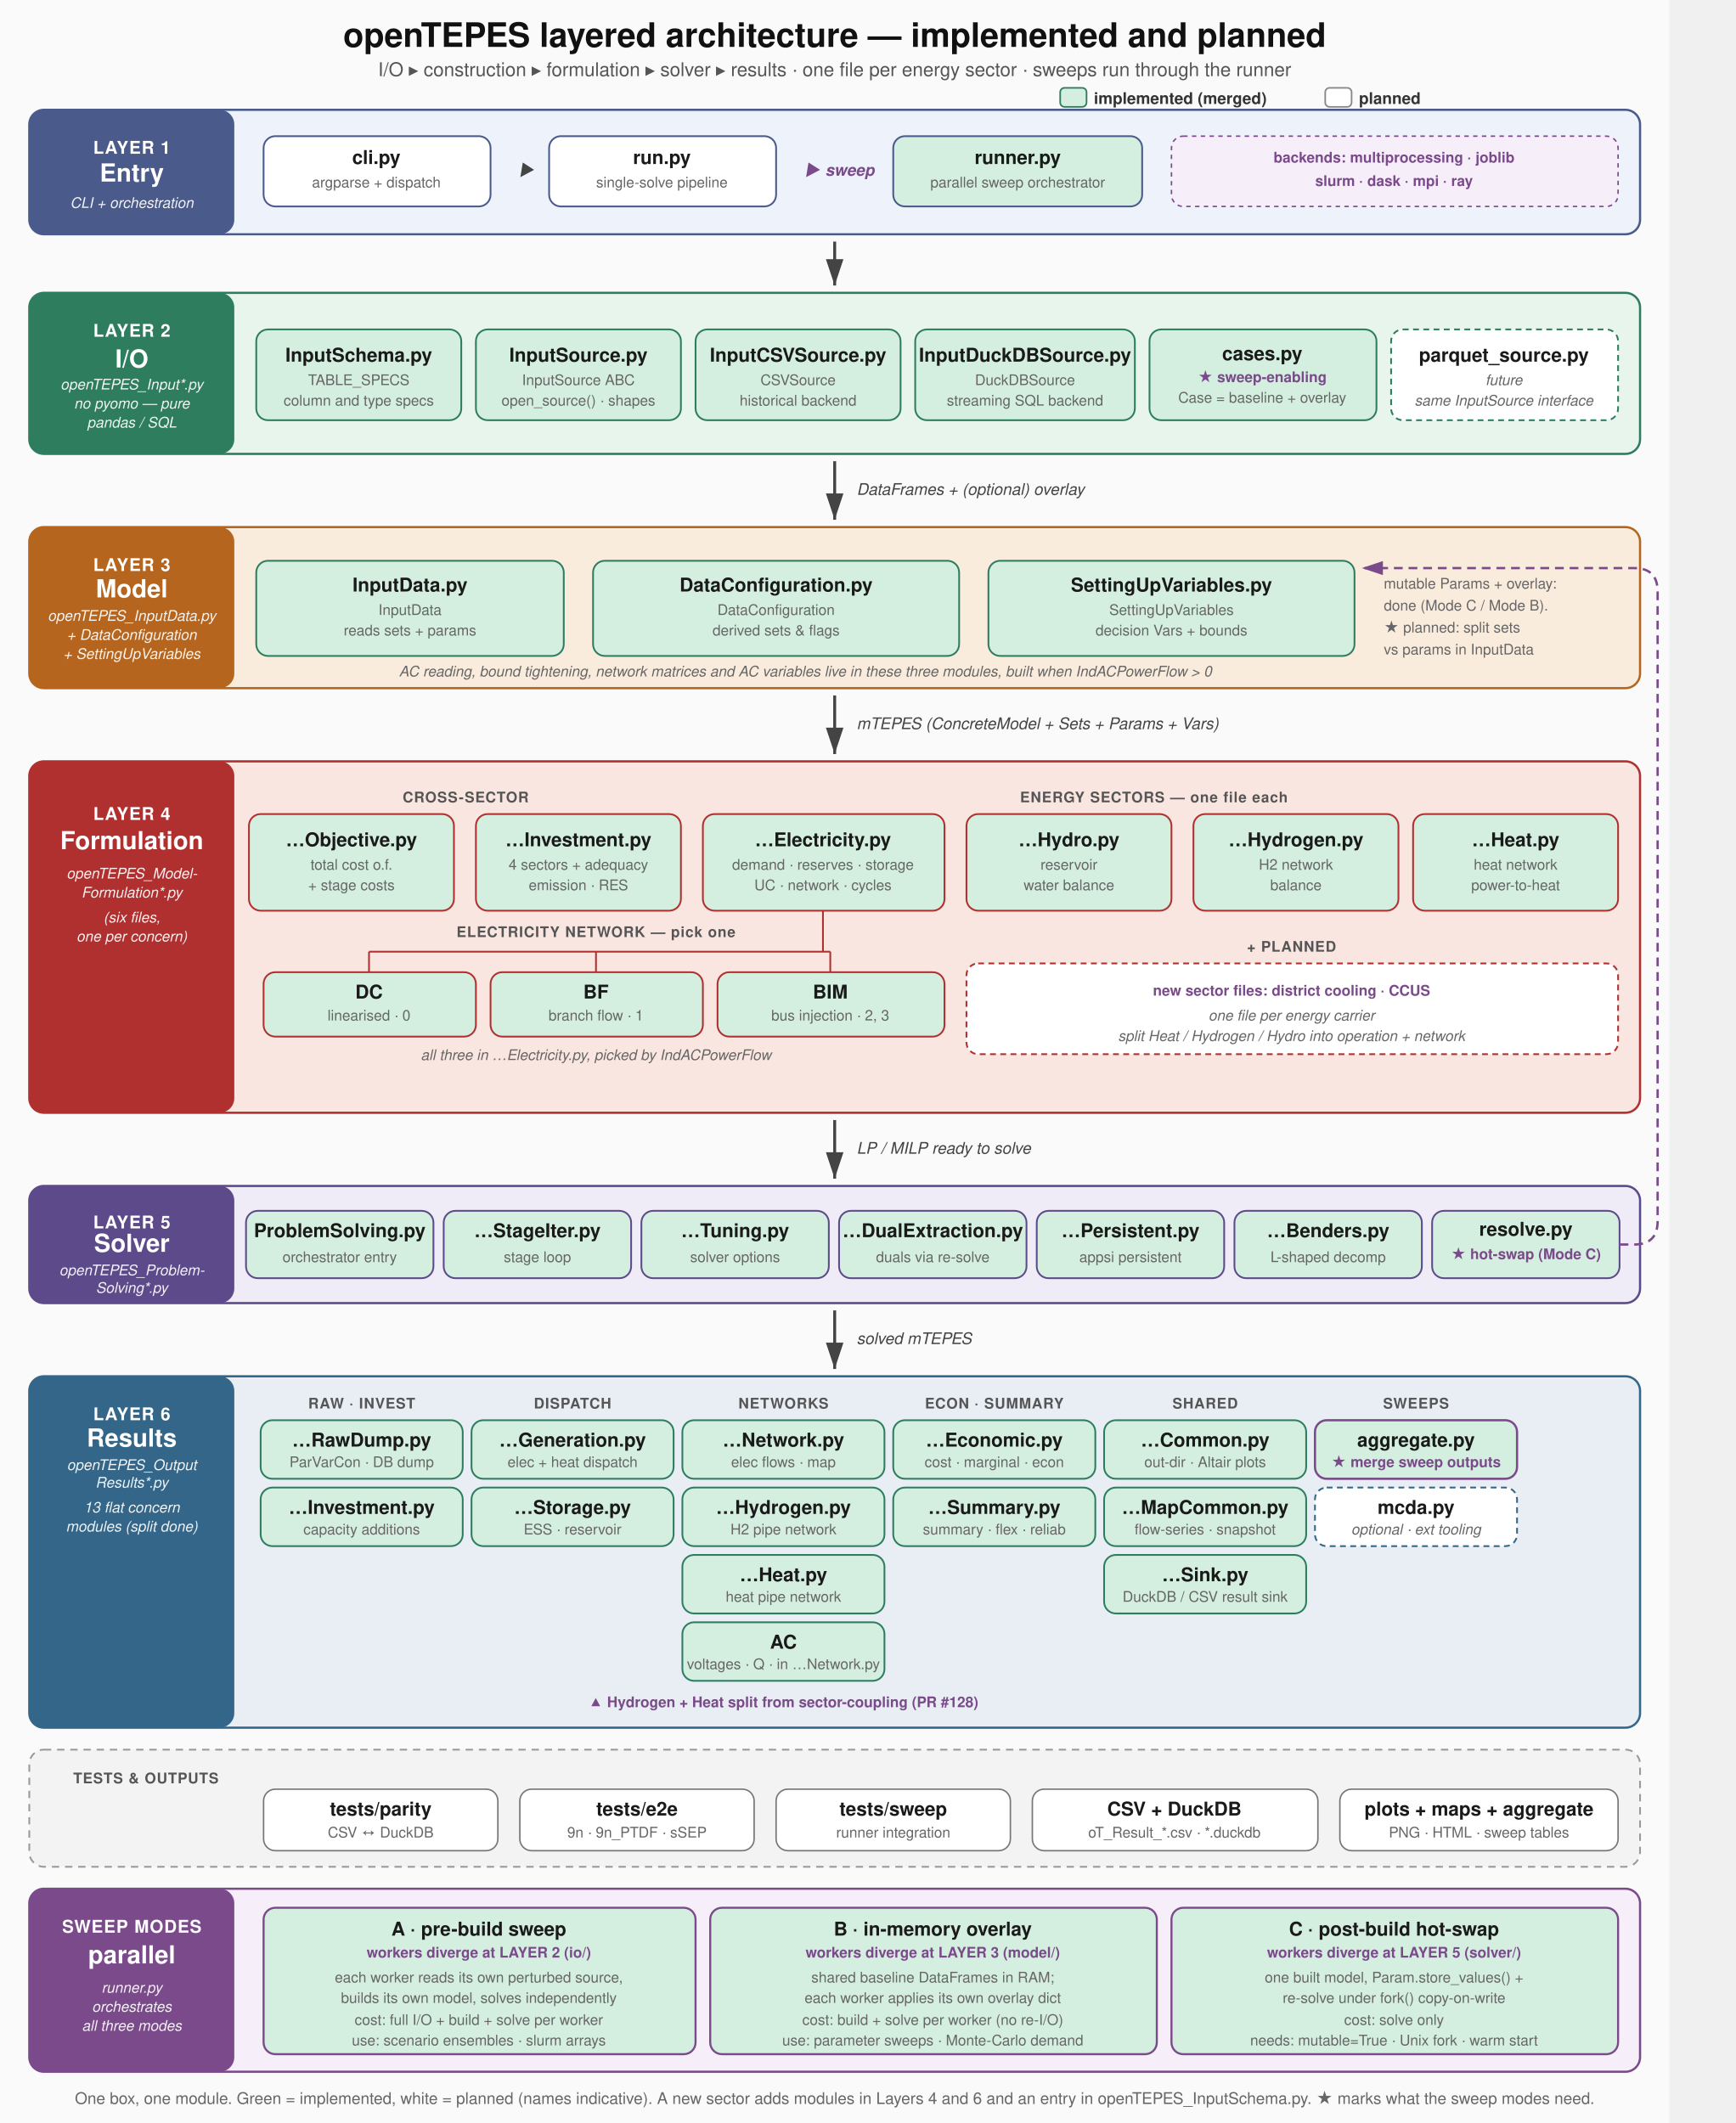
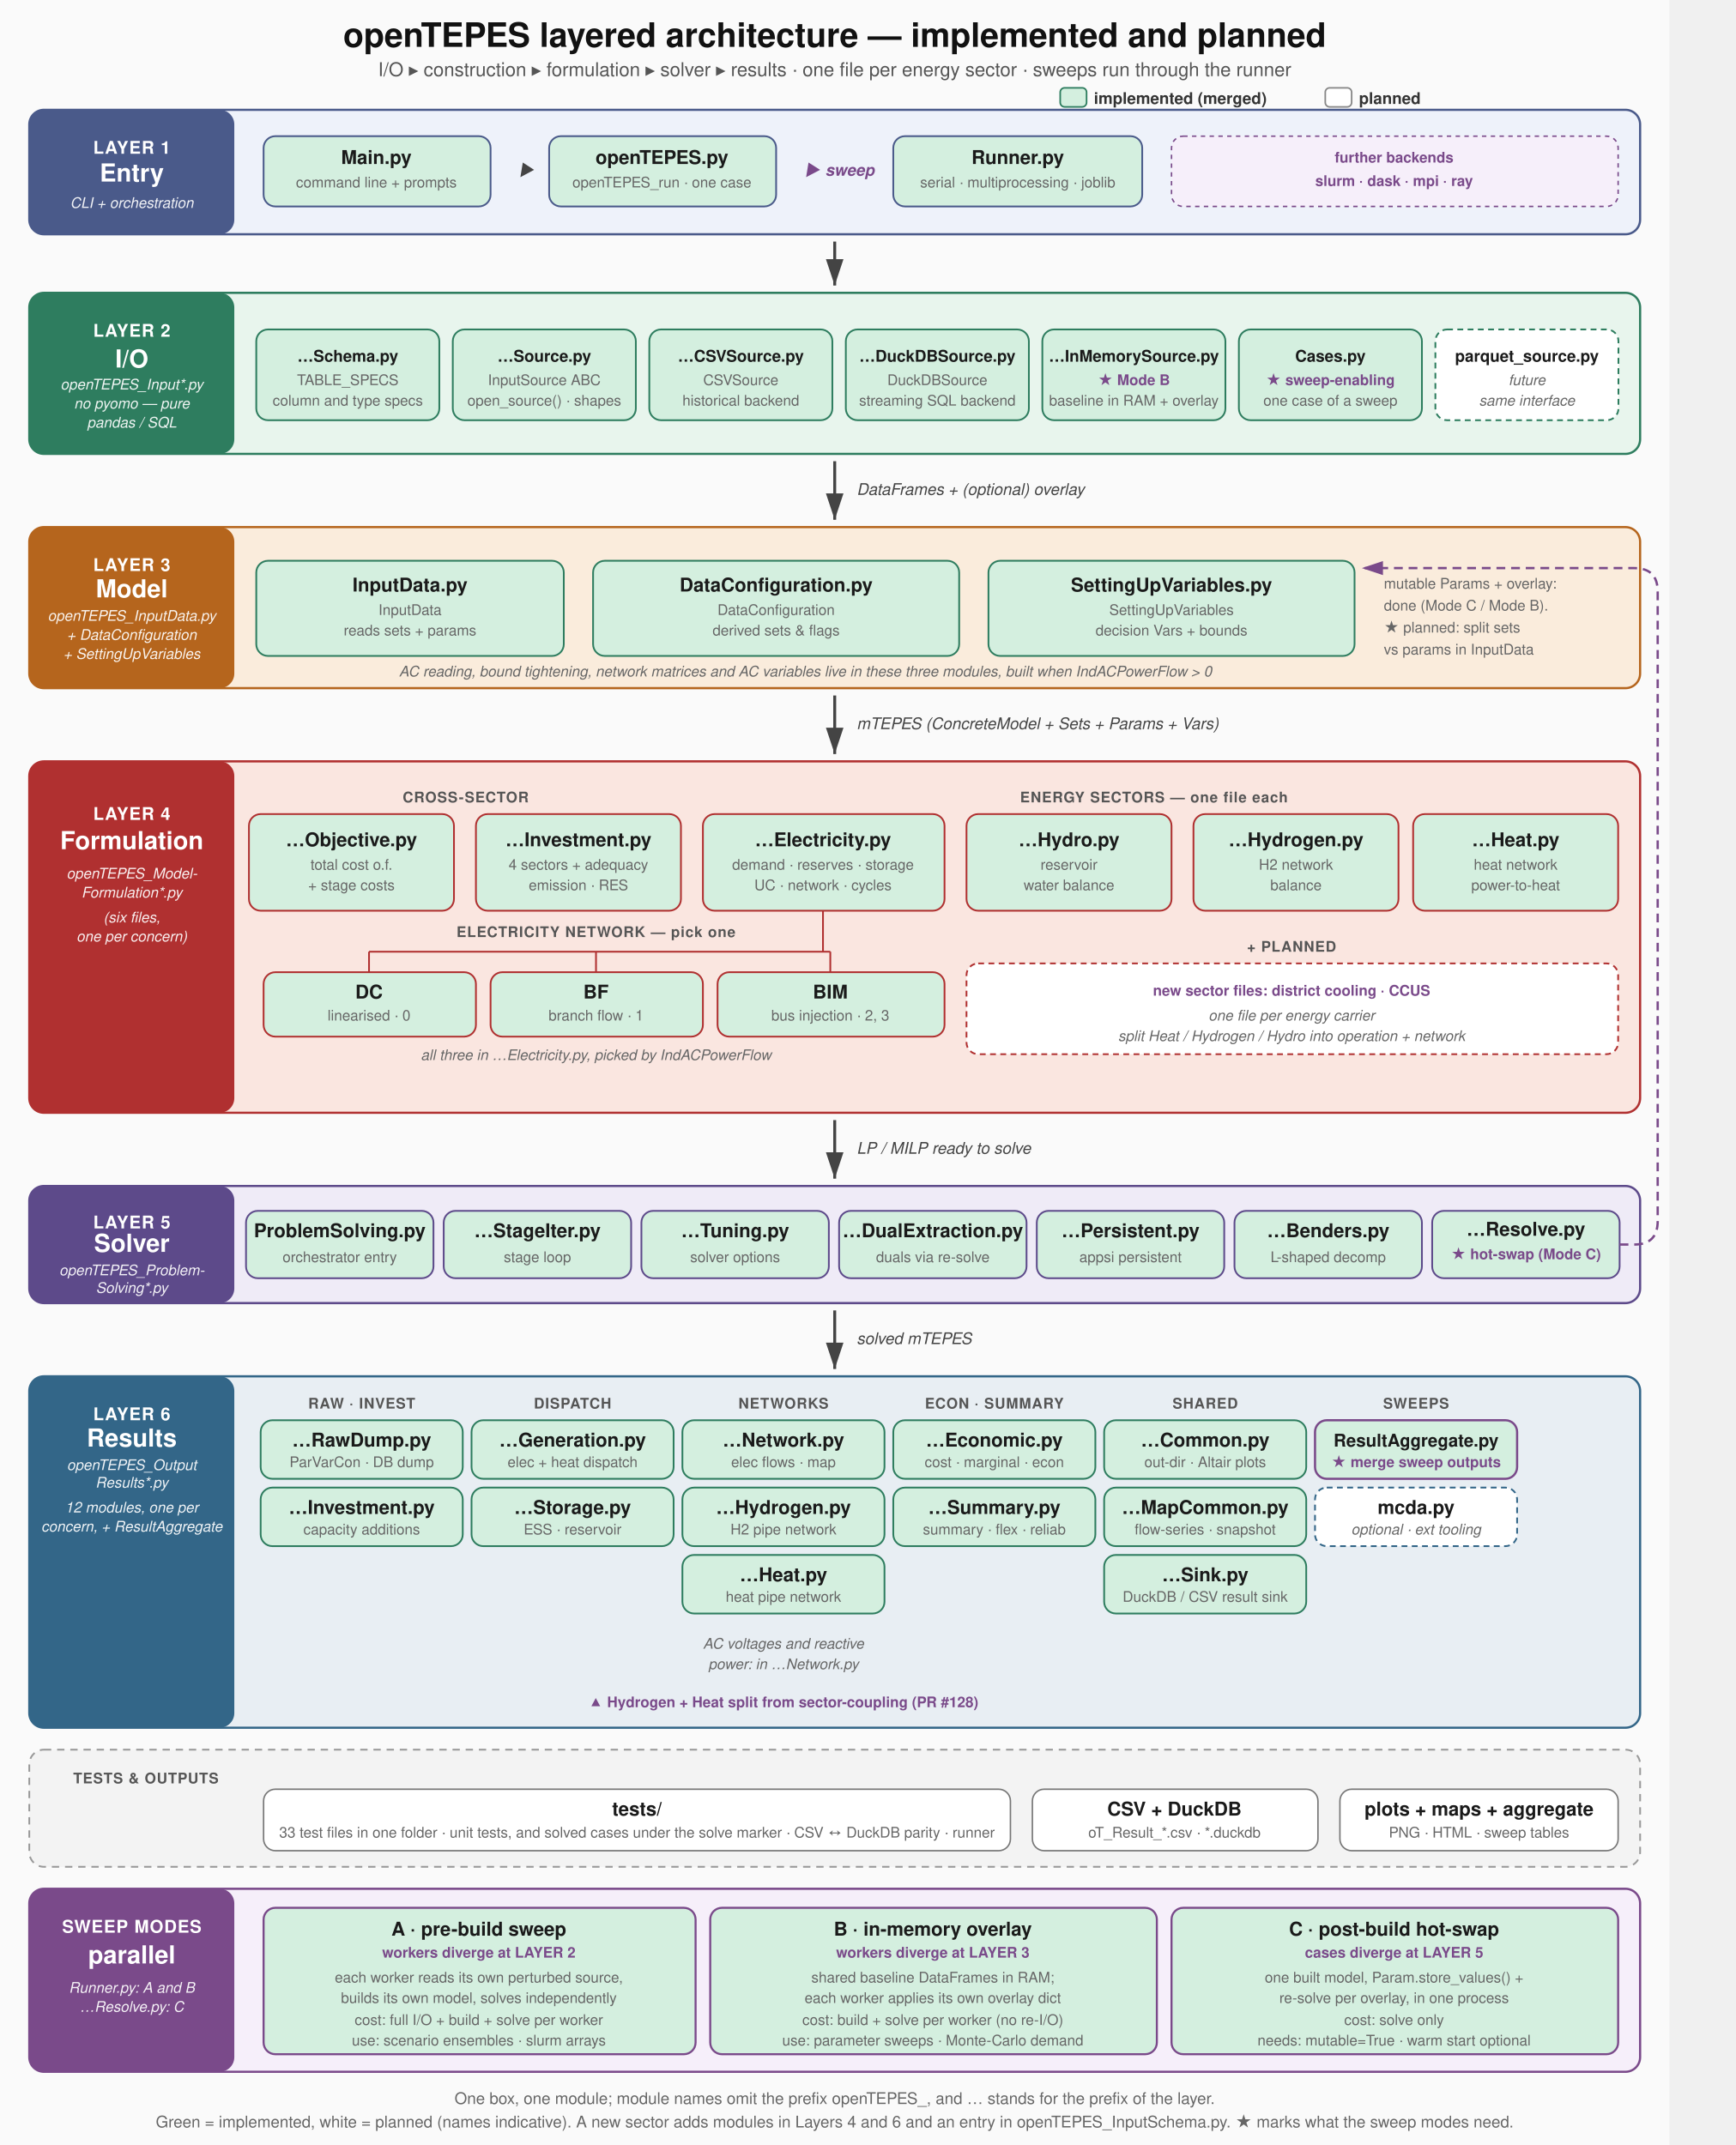
- <svg xmlns="http://www.w3.org/2000/svg" viewBox="0 0 1185 1450" font-family="-apple-system,BlinkMacSystemFont,'Segoe UI',Helvetica,Arial,sans-serif">
+ <svg xmlns="http://www.w3.org/2000/svg" viewBox="0 0 1185 1465" font-family="-apple-system,BlinkMacSystemFont,'Segoe UI',Helvetica,Arial,sans-serif">
  <defs>
    <marker id="arrow" markerWidth="10" markerHeight="10" refX="9" refY="3" orient="auto" markerUnits="strokeWidth">
      <path d="M0,0 L0,6 L9,3 z" fill="#444" />
    </marker>
    <marker id="arrowP" markerWidth="10" markerHeight="10" refX="9" refY="3" orient="auto" markerUnits="strokeWidth">
      <path d="M0,0 L0,6 L9,3 z" fill="#7a4a8a" />
    </marker>
    <style>
      .title       { font-size: 23px; font-weight: 800; fill: #111; }
      .subtitle    { font-size: 13px; fill: #555; }
      .layer-tag   { font-size: 12px; font-weight: 700; fill: #fff; letter-spacing: 0.5px; }
      .layer-name  { font-size: 17px; font-weight: 800; fill: #fff; }
      .layer-note  { font-size: 10px; fill: #fff; opacity: 0.92; font-style: italic; }
      .mod         { font-size: 13px; font-weight: 700; fill: #1a1a1a; }
      .mod-sub     { font-size: 10px; fill: #666; }
      .mod-flag    { font-size: 10px; font-weight: 700; fill: #7a4a8a; }
      .sector-tag  { font-size: 10px; font-weight: 700; fill: #555; letter-spacing: 0.5px; }
      .arrow-lbl   { font-size: 11px; fill: #444; font-style: italic; }
      .arrow-lblP  { font-size: 11px; fill: #7a4a8a; font-style: italic; font-weight: 700; }
      .footer      { font-size: 11px; fill: #666; }
      .legend      { font-size: 11px; font-weight: 700; fill: #333; }
    </style>
  </defs>
-   <rect width="1140" height="1450" fill="#fafafa" />
+   <rect width="1140" height="1465" fill="#fafafa" />
  <text x="570" y="32" text-anchor="middle" class="title">openTEPES layered architecture — implemented and planned</text>
  <text x="570" y="52" text-anchor="middle" class="subtitle">I/O  ▸  construction  ▸  formulation  ▸  solver  ▸  results · one file per energy sector · sweeps run through the runner</text>
  <rect x="724" y="60" width="18" height="13" rx="3" fill="#d4efdf" stroke="#2e7d5f" stroke-width="1.1" />
  <text x="747" y="71" class="legend">implemented (merged)</text>
  <rect x="905" y="60" width="18" height="13" rx="3" fill="#fff" stroke="#888" stroke-width="1.1" />
  <text x="928" y="71" class="legend">planned</text>
  <g>
    <rect x="20" y="75" width="1100" height="85" rx="10" fill="#eef2fa" stroke="#4a5a8a" stroke-width="1.5" />
    <rect x="20" y="75" width="140" height="85" rx="10" fill="#4a5a8a" />
    <text x="90" y="105" text-anchor="middle" class="layer-tag">LAYER 1</text>
    <text x="90" y="124" text-anchor="middle" class="layer-name">Entry</text>
    <text x="90" y="142" text-anchor="middle" class="layer-note">CLI + orchestration</text>
-     <rect x="180" y="93" width="155" height="48" rx="8" fill="#fff" stroke="#4a5a8a" stroke-width="1.2" />
-     <text x="257" y="112" text-anchor="middle" class="mod">cli.py</text>
-     <text x="257" y="128" text-anchor="middle" class="mod-sub">argparse + dispatch</text>
+     <rect x="180" y="93" width="155" height="48" rx="8" fill="#d4efdf" stroke="#4a5a8a" stroke-width="1.2" />
+     <text x="257" y="112" text-anchor="middle" class="mod">Main.py</text>
+     <text x="257" y="128" text-anchor="middle" class="mod-sub">command line + prompts</text>
    <text x="355" y="120" class="arrow-lbl">▶</text>
-     <rect x="375" y="93" width="155" height="48" rx="8" fill="#fff" stroke="#4a5a8a" stroke-width="1.2" />
-     <text x="452" y="112" text-anchor="middle" class="mod">run.py</text>
-     <text x="452" y="128" text-anchor="middle" class="mod-sub">single-solve pipeline</text>
+     <rect x="375" y="93" width="155" height="48" rx="8" fill="#d4efdf" stroke="#4a5a8a" stroke-width="1.2" />
+     <text x="452" y="112" text-anchor="middle" class="mod">openTEPES.py</text>
+     <text x="452" y="128" text-anchor="middle" class="mod-sub">openTEPES_run · one case</text>
    <text x="550" y="120" class="arrow-lblP">▶ sweep</text>
    <rect x="610" y="93" width="170" height="48" rx="8" fill="#d4efdf" stroke="#4a5a8a" stroke-width="1.2" />
-     <text x="695" y="112" text-anchor="middle" class="mod">runner.py</text>
-     <text x="695" y="128" text-anchor="middle" class="mod-sub">parallel sweep orchestrator</text>
+     <text x="695" y="112" text-anchor="middle" class="mod">Runner.py</text>
+     <text x="695" y="128" text-anchor="middle" class="mod-sub">serial · multiprocessing · joblib</text>
    <rect x="800" y="93" width="305" height="48" rx="8" fill="#f6effa" stroke="#7a4a8a" stroke-width="1.0" stroke-dasharray="3 3" />
-     <text x="952" y="111" text-anchor="middle" class="mod-flag">backends: multiprocessing · joblib</text>
+     <text x="952" y="111" text-anchor="middle" class="mod-flag">further backends</text>
    <text x="952" y="127" text-anchor="middle" class="mod-flag">slurm · dask · mpi · ray</text>
  </g>
  <line x1="570" y1="165" x2="570" y2="195" stroke="#444" stroke-width="2" marker-end="url(#arrow)" />
  <g>
    <rect x="20" y="200" width="1100" height="110" rx="10" fill="#e8f5ed" stroke="#2e7d5f" stroke-width="1.5" />
    <rect x="20" y="200" width="140" height="110" rx="10" fill="#2e7d5f" />
    <text x="90" y="230" text-anchor="middle" class="layer-tag">LAYER 2</text>
    <text x="90" y="251" text-anchor="middle" class="layer-name">I/O</text>
    <text x="90" y="266" text-anchor="middle" class="layer-note">openTEPES_Input*.py</text>
    <text x="90" y="279" text-anchor="middle" class="layer-note">no pyomo — pure</text>
    <text x="90" y="292" text-anchor="middle" class="layer-note">pandas / SQL</text>
-     <rect x="175" y="225" width="140" height="62" rx="8" fill="#d4efdf" stroke="#2e7d5f" stroke-width="1.2" />
-     <text x="245" y="247" text-anchor="middle" class="mod">InputSchema.py</text>
-     <text x="245" y="263" text-anchor="middle" class="mod-sub">TABLE_SPECS</text>
-     <text x="245" y="277" text-anchor="middle" class="mod-sub">column and type specs</text>
-     <rect x="325" y="225" width="140" height="62" rx="8" fill="#d4efdf" stroke="#2e7d5f" stroke-width="1.2" />
-     <text x="395" y="247" text-anchor="middle" class="mod">InputSource.py</text>
-     <text x="395" y="263" text-anchor="middle" class="mod-sub">InputSource ABC</text>
-     <text x="395" y="277" text-anchor="middle" class="mod-sub">open_source() · shapes</text>
-     <rect x="475" y="225" width="140" height="62" rx="8" fill="#d4efdf" stroke="#2e7d5f" stroke-width="1.2" />
-     <text x="545" y="247" text-anchor="middle" class="mod">InputCSVSource.py</text>
-     <text x="545" y="263" text-anchor="middle" class="mod-sub">CSVSource</text>
-     <text x="545" y="277" text-anchor="middle" class="mod-sub">historical backend</text>
-     <rect x="625" y="225" width="150" height="62" rx="8" fill="#d4efdf" stroke="#2e7d5f" stroke-width="1.2" />
-     <text x="700" y="247" text-anchor="middle" class="mod">InputDuckDBSource.py</text>
-     <text x="700" y="263" text-anchor="middle" class="mod-sub">DuckDBSource</text>
-     <text x="700" y="277" text-anchor="middle" class="mod-sub">streaming SQL backend</text>
-     <rect x="785" y="225" width="155" height="62" rx="8" fill="#d4efdf" stroke="#2e7d5f" stroke-width="1.2" />
-     <text x="862" y="246" text-anchor="middle" class="mod">cases.py</text>
-     <text x="862" y="261" text-anchor="middle" class="mod-flag">★ sweep-enabling</text>
-     <text x="862" y="275" text-anchor="middle" class="mod-sub">Case = baseline + overlay</text>
-     <rect x="950" y="225" width="155" height="62" rx="8" fill="#fff" stroke="#2e7d5f" stroke-width="1.2" stroke-dasharray="4 3" />
-     <text x="1027" y="247" text-anchor="middle" class="mod">parquet_source.py</text>
-     <text x="1027" y="263" text-anchor="middle" class="mod-sub" font-style="italic">future</text>
-     <text x="1027" y="277" text-anchor="middle" class="mod-sub" font-style="italic">same InputSource interface</text>
+     <rect x="175.0" y="225" width="125" height="62" rx="8" fill="#d4efdf" stroke="#2e7d5f" stroke-width="1.2" />
+     <text x="237.5" y="247" text-anchor="middle" class="mod" style="font-size:11px">…Schema.py</text>
+     <text x="237.5" y="263" text-anchor="middle" class="mod-sub">TABLE_SPECS</text>
+     <text x="237.5" y="277" text-anchor="middle" class="mod-sub">column and type specs</text>
+     <rect x="309.2" y="225" width="125" height="62" rx="8" fill="#d4efdf" stroke="#2e7d5f" stroke-width="1.2" />
+     <text x="371.7" y="247" text-anchor="middle" class="mod" style="font-size:11px">…Source.py</text>
+     <text x="371.7" y="263" text-anchor="middle" class="mod-sub">InputSource ABC</text>
+     <text x="371.7" y="277" text-anchor="middle" class="mod-sub">open_source() · shapes</text>
+     <rect x="443.4" y="225" width="125" height="62" rx="8" fill="#d4efdf" stroke="#2e7d5f" stroke-width="1.2" />
+     <text x="505.9" y="247" text-anchor="middle" class="mod" style="font-size:11px">…CSVSource.py</text>
+     <text x="505.9" y="263" text-anchor="middle" class="mod-sub">CSVSource</text>
+     <text x="505.9" y="277" text-anchor="middle" class="mod-sub">historical backend</text>
+     <rect x="577.6" y="225" width="125" height="62" rx="8" fill="#d4efdf" stroke="#2e7d5f" stroke-width="1.2" />
+     <text x="640.1" y="247" text-anchor="middle" class="mod" style="font-size:11px">…DuckDBSource.py</text>
+     <text x="640.1" y="263" text-anchor="middle" class="mod-sub">DuckDBSource</text>
+     <text x="640.1" y="277" text-anchor="middle" class="mod-sub">streaming SQL backend</text>
+     <rect x="711.8" y="225" width="125" height="62" rx="8" fill="#d4efdf" stroke="#2e7d5f" stroke-width="1.2" />
+     <text x="774.3" y="247" text-anchor="middle" class="mod" style="font-size:11px">…InMemorySource.py</text>
+     <text x="774.3" y="263" text-anchor="middle" class="mod-flag">★ Mode B</text>
+     <text x="774.3" y="277" text-anchor="middle" class="mod-sub">baseline in RAM + overlay</text>
+     <rect x="846.0" y="225" width="125" height="62" rx="8" fill="#d4efdf" stroke="#2e7d5f" stroke-width="1.2" />
+     <text x="908.5" y="247" text-anchor="middle" class="mod" style="font-size:11px">Cases.py</text>
+     <text x="908.5" y="263" text-anchor="middle" class="mod-flag">★ sweep-enabling</text>
+     <text x="908.5" y="277" text-anchor="middle" class="mod-sub">one case of a sweep</text>
+     <rect x="980.2" y="225" width="125" height="62" rx="8" fill="#fff" stroke="#2e7d5f" stroke-width="1.2" stroke-dasharray="4 3" />
+     <text x="1042.7" y="247" text-anchor="middle" class="mod" style="font-size:11px">parquet_source.py</text>
+     <text x="1042.7" y="263" text-anchor="middle" class="mod-sub" font-style="italic">future</text>
+     <text x="1042.7" y="277" text-anchor="middle" class="mod-sub" font-style="italic">same interface</text>
  </g>
  <line x1="570" y1="315" x2="570" y2="355" stroke="#444" stroke-width="2" marker-end="url(#arrow)" />
  <text x="585" y="338" class="arrow-lbl">DataFrames + (optional) overlay</text>
  <g>
    <rect x="20" y="360" width="1100" height="110" rx="10" fill="#faecdc" stroke="#b5651d" stroke-width="1.5" />
    <rect x="20" y="360" width="140" height="110" rx="10" fill="#b5651d" />
    <text x="90" y="390" text-anchor="middle" class="layer-tag">LAYER 3</text>
    <text x="90" y="408" text-anchor="middle" class="layer-name">Model</text>
    <text x="90" y="424" text-anchor="middle" class="layer-note">openTEPES_InputData.py</text>
    <text x="90" y="437" text-anchor="middle" class="layer-note">+ DataConfiguration</text>
    <text x="90" y="450" text-anchor="middle" class="layer-note">+ SettingUpVariables</text>
    <rect x="175" y="383" width="210" height="65" rx="8" fill="#d4efdf" stroke="#2e7d5f" stroke-width="1.2" />
    <text x="280" y="404" text-anchor="middle" class="mod">InputData.py</text>
    <text x="280" y="420" text-anchor="middle" class="mod-sub">InputData</text>
    <text x="280" y="434" text-anchor="middle" class="mod-sub">reads sets + params</text>
    <rect x="405" y="383" width="250" height="65" rx="8" fill="#d4efdf" stroke="#2e7d5f" stroke-width="1.2" />
    <text x="530" y="404" text-anchor="middle" class="mod">DataConfiguration.py</text>
    <text x="530" y="420" text-anchor="middle" class="mod-sub">DataConfiguration</text>
    <text x="530" y="434" text-anchor="middle" class="mod-sub">derived sets &amp; flags</text>
    <rect x="675" y="383" width="250" height="65" rx="8" fill="#d4efdf" stroke="#2e7d5f" stroke-width="1.2" />
    <text x="800" y="404" text-anchor="middle" class="mod">SettingUpVariables.py</text>
    <text x="800" y="420" text-anchor="middle" class="mod-sub">SettingUpVariables</text>
    <text x="800" y="434" text-anchor="middle" class="mod-sub">decision Vars + bounds</text>
    <text x="945" y="402" class="mod-sub">mutable Params + overlay:</text>
    <text x="945" y="417" class="mod-sub">done (Mode C / Mode B).</text>
    <text x="945" y="432" class="mod-sub">★ planned: split sets</text>
    <text x="945" y="447" class="mod-sub">vs params in InputData</text>
  </g>
  <line x1="570" y1="475" x2="570" y2="515" stroke="#444" stroke-width="2" marker-end="url(#arrow)" />
  <text x="585" y="498" class="arrow-lbl">mTEPES (ConcreteModel + Sets + Params + Vars)</text>
  <g>
    <text x="550" y="462" text-anchor="middle" class="mod-sub" font-style="italic">AC reading, bound tightening, network matrices and AC variables live in these three modules, built when IndACPowerFlow &gt; 0</text>
    <rect x="20" y="520" width="1100" height="240" rx="10" fill="#fae6e0" stroke="#b03030" stroke-width="1.5" />
    <rect x="20" y="520" width="140" height="240" rx="10" fill="#b03030" />
    <text x="90" y="560" text-anchor="middle" class="layer-tag">LAYER 4</text>
    <text x="90" y="580" text-anchor="middle" class="layer-name">Formulation</text>
    <text x="90" y="600" text-anchor="middle" class="layer-note">openTEPES_Model-</text>
    <text x="90" y="613" text-anchor="middle" class="layer-note">Formulation*.py</text>
    <text x="90" y="630" text-anchor="middle" class="layer-note">(six files,</text>
    <text x="90" y="643" text-anchor="middle" class="layer-note">one per concern)</text>
    <text x="318" y="548" text-anchor="middle" class="sector-tag">CROSS-SECTOR</text>
    <rect x="170" y="556" width="140" height="66" rx="8" fill="#d4efdf" stroke="#b03030" stroke-width="1.2" />
    <text x="240" y="578" text-anchor="middle" class="mod">…Objective.py</text>
    <text x="240" y="594" text-anchor="middle" class="mod-sub">total cost o.f.</text>
    <text x="240" y="608" text-anchor="middle" class="mod-sub">+ stage costs</text>
    <rect x="325" y="556" width="140" height="66" rx="8" fill="#d4efdf" stroke="#b03030" stroke-width="1.2" />
    <text x="395" y="578" text-anchor="middle" class="mod">…Investment.py</text>
    <text x="395" y="594" text-anchor="middle" class="mod-sub">4 sectors + adequacy</text>
    <text x="395" y="608" text-anchor="middle" class="mod-sub">emission · RES</text>
    <text x="788" y="548" text-anchor="middle" class="sector-tag">ENERGY SECTORS  —  one file each</text>
    <rect x="480" y="556" width="165" height="66" rx="8" fill="#d4efdf" stroke="#b03030" stroke-width="1.2" />
    <text x="562" y="578" text-anchor="middle" class="mod">…Electricity.py</text>
    <text x="562" y="594" text-anchor="middle" class="mod-sub">demand · reserves · storage</text>
    <text x="562" y="608" text-anchor="middle" class="mod-sub">UC · network · cycles</text>
    <rect x="660" y="556" width="140" height="66" rx="8" fill="#d4efdf" stroke="#b03030" stroke-width="1.2" />
    <text x="730" y="578" text-anchor="middle" class="mod">…Hydro.py</text>
    <text x="730" y="594" text-anchor="middle" class="mod-sub">reservoir</text>
    <text x="730" y="608" text-anchor="middle" class="mod-sub">water balance</text>
    <rect x="815" y="556" width="140" height="66" rx="8" fill="#d4efdf" stroke="#b03030" stroke-width="1.2" />
    <text x="885" y="578" text-anchor="middle" class="mod">…Hydrogen.py</text>
    <text x="885" y="594" text-anchor="middle" class="mod-sub">H2 network</text>
    <text x="885" y="608" text-anchor="middle" class="mod-sub">balance</text>
    <rect x="965" y="556" width="140" height="66" rx="8" fill="#d4efdf" stroke="#b03030" stroke-width="1.2" />
    <text x="1035" y="578" text-anchor="middle" class="mod">…Heat.py</text>
    <text x="1035" y="594" text-anchor="middle" class="mod-sub">heat network</text>
    <text x="1035" y="608" text-anchor="middle" class="mod-sub">power-to-heat</text>
    <text x="407" y="640" text-anchor="middle" class="sector-tag">ELECTRICITY NETWORK  —  pick one</text>
    <line x1="562" y1="622" x2="562" y2="650" stroke="#b03030" stroke-width="1.2" />
    <line x1="252" y1="650" x2="567" y2="650" stroke="#b03030" stroke-width="1.2" />
    <line x1="252" y1="650" x2="252" y2="664" stroke="#b03030" stroke-width="1.2" />
    <line x1="407" y1="650" x2="407" y2="664" stroke="#b03030" stroke-width="1.2" />
    <line x1="567" y1="650" x2="567" y2="664" stroke="#b03030" stroke-width="1.2" />
    <rect x="180" y="664" width="145" height="44" rx="8" fill="#d4efdf" stroke="#b03030" stroke-width="1.2" />
    <text x="252" y="682" text-anchor="middle" class="mod">DC</text>
    <text x="252" y="697" text-anchor="middle" class="mod-sub">linearised · 0</text>
    <rect x="335" y="664" width="145" height="44" rx="8" fill="#d4efdf" stroke="#b03030" stroke-width="1.2" />
    <text x="407" y="682" text-anchor="middle" class="mod">BF</text>
    <text x="407" y="697" text-anchor="middle" class="mod-sub">branch flow · 1</text>
    <rect x="490" y="664" width="155" height="44" rx="8" fill="#d4efdf" stroke="#b03030" stroke-width="1.2" />
    <text x="567" y="682" text-anchor="middle" class="mod">BIM</text>
    <text x="567" y="697" text-anchor="middle" class="mod-sub">bus injection · 2, 3</text>
    <text x="407" y="724" text-anchor="middle" class="mod-sub" font-style="italic">all three in …Electricity.py, picked by IndACPowerFlow</text>
    <text x="882" y="650" text-anchor="middle" class="sector-tag">+ PLANNED</text>
    <rect x="660" y="658" width="445" height="62" rx="8" fill="#fff" stroke="#b03030" stroke-width="1.2" stroke-dasharray="4 3" />
    <text x="882" y="680" text-anchor="middle" class="mod-flag">new sector files:  district cooling  ·  CCUS</text>
    <text x="882" y="697" text-anchor="middle" class="mod-sub" font-style="italic">one file per energy carrier</text>
    <text x="882" y="711" text-anchor="middle" class="mod-sub" font-style="italic">split Heat / Hydrogen / Hydro into operation + network</text>
  </g>
  <line x1="570" y1="765" x2="570" y2="805" stroke="#444" stroke-width="2" marker-end="url(#arrow)" />
  <text x="585" y="788" class="arrow-lbl">LP / MILP ready to solve</text>
  <g>
    <rect x="20" y="810" width="1100" height="80" rx="10" fill="#efebf7" stroke="#5d4a8a" stroke-width="1.5" />
    <rect x="20" y="810" width="140" height="80" rx="10" fill="#5d4a8a" />
    <text x="90" y="839" text-anchor="middle" class="layer-tag">LAYER 5</text>
    <text x="90" y="855" text-anchor="middle" class="layer-name">Solver</text>
    <text x="90" y="871" text-anchor="middle" class="layer-note">openTEPES_Problem-</text>
    <text x="90" y="883" text-anchor="middle" class="layer-note">Solving*.py</text>
    <rect x="168" y="827" width="128" height="46" rx="8" fill="#d4efdf" stroke="#5d4a8a" stroke-width="1.2" />
    <text x="232" y="845" text-anchor="middle" class="mod">ProblemSolving.py</text>
    <text x="232" y="862" text-anchor="middle" class="mod-sub">orchestrator entry</text>
    <rect x="303" y="827" width="128" height="46" rx="8" fill="#d4efdf" stroke="#5d4a8a" stroke-width="1.2" />
    <text x="367" y="845" text-anchor="middle" class="mod">…StageIter.py</text>
    <text x="367" y="862" text-anchor="middle" class="mod-sub">stage loop</text>
    <rect x="438" y="827" width="128" height="46" rx="8" fill="#d4efdf" stroke="#5d4a8a" stroke-width="1.2" />
    <text x="502" y="845" text-anchor="middle" class="mod">…Tuning.py</text>
    <text x="502" y="862" text-anchor="middle" class="mod-sub">solver options</text>
    <rect x="573" y="827" width="128" height="46" rx="8" fill="#d4efdf" stroke="#5d4a8a" stroke-width="1.2" />
    <text x="637" y="845" text-anchor="middle" class="mod">…DualExtraction.py</text>
    <text x="637" y="862" text-anchor="middle" class="mod-sub">duals via re-solve</text>
    <rect x="708" y="827" width="128" height="46" rx="8" fill="#d4efdf" stroke="#5d4a8a" stroke-width="1.2" />
    <text x="772" y="845" text-anchor="middle" class="mod">…Persistent.py</text>
    <text x="772" y="862" text-anchor="middle" class="mod-sub">appsi persistent</text>
    <rect x="843" y="827" width="128" height="46" rx="8" fill="#d4efdf" stroke="#5d4a8a" stroke-width="1.2" />
    <text x="907" y="845" text-anchor="middle" class="mod">…Benders.py</text>
    <text x="907" y="862" text-anchor="middle" class="mod-sub">L-shaped decomp</text>
    <rect x="978" y="827" width="128" height="46" rx="8" fill="#d4efdf" stroke="#5d4a8a" stroke-width="1.2" />
-     <text x="1042" y="844" text-anchor="middle" class="mod">resolve.py</text>
+     <text x="1042" y="844" text-anchor="middle" class="mod">…Resolve.py</text>
    <text x="1042" y="860" text-anchor="middle" class="mod-flag">★ hot-swap (Mode C)</text>
  </g>
  <path d="M 1106 850 L 1116 850 Q 1132 850 1132 834 L 1132 404 Q 1132 388 1116 388 L 930 388" stroke="#7a4a8a" stroke-width="1.6" fill="none" stroke-dasharray="6 4" marker-end="url(#arrowP)" />
  <line x1="570" y1="895" x2="570" y2="935" stroke="#444" stroke-width="2" marker-end="url(#arrow)" />
  <text x="585" y="918" class="arrow-lbl">solved mTEPES</text>
  <g>
    <rect x="20" y="940" width="1100" height="240" rx="10" fill="#e8eef3" stroke="#336688" stroke-width="1.5" />
    <rect x="20" y="940" width="140" height="240" rx="10" fill="#336688" />
    <text x="90" y="970" text-anchor="middle" class="layer-tag">LAYER 6</text>
    <text x="90" y="988" text-anchor="middle" class="layer-name">Results</text>
    <text x="90" y="1004" text-anchor="middle" class="layer-note">openTEPES_Output</text>
    <text x="90" y="1016" text-anchor="middle" class="layer-note">Results*.py</text>
-     <text x="90" y="1033" text-anchor="middle" class="layer-note">13 flat concern</text>
-     <text x="90" y="1046" text-anchor="middle" class="layer-note">modules (split done)</text>
+     <text x="90" y="1033" text-anchor="middle" class="layer-note">12 modules, one per</text>
+     <text x="90" y="1046" text-anchor="middle" class="layer-note">concern, + ResultAggregate</text>
    <text x="247" y="962" text-anchor="middle" class="sector-tag">RAW · INVEST</text>
    <text x="391" y="962" text-anchor="middle" class="sector-tag">DISPATCH</text>
    <text x="535" y="962" text-anchor="middle" class="sector-tag">NETWORKS</text>
    <text x="679" y="962" text-anchor="middle" class="sector-tag">ECON · SUMMARY</text>
    <text x="823" y="962" text-anchor="middle" class="sector-tag">SHARED</text>
    <text x="967" y="962" text-anchor="middle" class="sector-tag">SWEEPS</text>
    <rect x="178" y="970" width="138" height="40" rx="8" fill="#d4efdf" stroke="#2e7d5f" stroke-width="1.2" />
    <text x="247" y="988" text-anchor="middle" class="mod">…RawDump.py</text>
    <text x="247" y="1002" text-anchor="middle" class="mod-sub">ParVarCon · DB dump</text>
    <rect x="178" y="1016" width="138" height="40" rx="8" fill="#d4efdf" stroke="#2e7d5f" stroke-width="1.2" />
    <text x="247" y="1034" text-anchor="middle" class="mod">…Investment.py</text>
    <text x="247" y="1048" text-anchor="middle" class="mod-sub">capacity additions</text>
    <rect x="322" y="970" width="138" height="40" rx="8" fill="#d4efdf" stroke="#2e7d5f" stroke-width="1.2" />
    <text x="391" y="988" text-anchor="middle" class="mod">…Generation.py</text>
    <text x="391" y="1002" text-anchor="middle" class="mod-sub">elec + heat dispatch</text>
    <rect x="322" y="1016" width="138" height="40" rx="8" fill="#d4efdf" stroke="#2e7d5f" stroke-width="1.2" />
    <text x="391" y="1034" text-anchor="middle" class="mod">…Storage.py</text>
    <text x="391" y="1048" text-anchor="middle" class="mod-sub">ESS · reservoir</text>
    <rect x="466" y="970" width="138" height="40" rx="8" fill="#d4efdf" stroke="#2e7d5f" stroke-width="1.2" />
    <text x="535" y="988" text-anchor="middle" class="mod">…Network.py</text>
    <text x="535" y="1002" text-anchor="middle" class="mod-sub">elec flows · map</text>
    <rect x="466" y="1016" width="138" height="40" rx="8" fill="#d4efdf" stroke="#2e7d5f" stroke-width="1.2" />
    <text x="535" y="1034" text-anchor="middle" class="mod">…Hydrogen.py</text>
    <text x="535" y="1048" text-anchor="middle" class="mod-sub">H2 pipe network</text>
    <rect x="466" y="1062" width="138" height="40" rx="8" fill="#d4efdf" stroke="#2e7d5f" stroke-width="1.2" />
    <text x="535" y="1080" text-anchor="middle" class="mod">…Heat.py</text>
    <text x="535" y="1094" text-anchor="middle" class="mod-sub">heat pipe network</text>
    <rect x="610" y="970" width="138" height="40" rx="8" fill="#d4efdf" stroke="#2e7d5f" stroke-width="1.2" />
    <text x="679" y="988" text-anchor="middle" class="mod">…Economic.py</text>
    <text x="679" y="1002" text-anchor="middle" class="mod-sub">cost · marginal · econ</text>
    <rect x="610" y="1016" width="138" height="40" rx="8" fill="#d4efdf" stroke="#2e7d5f" stroke-width="1.2" />
    <text x="679" y="1034" text-anchor="middle" class="mod">…Summary.py</text>
    <text x="679" y="1048" text-anchor="middle" class="mod-sub">summary · flex · reliab</text>
    <rect x="754" y="970" width="138" height="40" rx="8" fill="#d4efdf" stroke="#2e7d5f" stroke-width="1.2" />
    <text x="823" y="988" text-anchor="middle" class="mod">…Common.py</text>
    <text x="823" y="1002" text-anchor="middle" class="mod-sub">out-dir · Altair plots</text>
    <rect x="754" y="1016" width="138" height="40" rx="8" fill="#d4efdf" stroke="#2e7d5f" stroke-width="1.2" />
    <text x="823" y="1034" text-anchor="middle" class="mod">…MapCommon.py</text>
    <text x="823" y="1048" text-anchor="middle" class="mod-sub">flow-series · snapshot</text>
    <rect x="754" y="1062" width="138" height="40" rx="8" fill="#d4efdf" stroke="#2e7d5f" stroke-width="1.2" />
    <text x="823" y="1080" text-anchor="middle" class="mod">…Sink.py</text>
    <text x="823" y="1094" text-anchor="middle" class="mod-sub">DuckDB / CSV result sink</text>
-     <rect x="466" y="1108" width="138" height="40" rx="8" fill="#d4efdf" stroke="#2e7d5f" stroke-width="1.2" />
-     <text x="535" y="1126" text-anchor="middle" class="mod">AC</text>
-     <text x="535" y="1140" text-anchor="middle" class="mod-sub">voltages · Q · in …Network.py</text>
+     <text x="535" y="1126" text-anchor="middle" class="mod-sub" font-style="italic">AC voltages and reactive</text>
+     <text x="535" y="1140" text-anchor="middle" class="mod-sub" font-style="italic">power: in …Network.py</text>
    <text x="535" y="1166" text-anchor="middle" class="mod-flag">▲ Hydrogen + Heat split from sector-coupling (PR #128)</text>
    <rect x="898" y="970" width="138" height="40" rx="8" fill="#d4efdf" stroke="#7a4a8a" stroke-width="1.5" />
-     <text x="967" y="988" text-anchor="middle" class="mod">aggregate.py</text>
+     <text x="967" y="988" text-anchor="middle" class="mod" style="font-size:12px">ResultAggregate.py</text>
    <text x="967" y="1002" text-anchor="middle" class="mod-flag">★ merge sweep outputs</text>
    <rect x="898" y="1016" width="138" height="40" rx="8" fill="#fff" stroke="#336688" stroke-width="1.2" stroke-dasharray="4 3" />
    <text x="967" y="1034" text-anchor="middle" class="mod">mcda.py</text>
    <text x="967" y="1048" text-anchor="middle" class="mod-sub" font-style="italic">optional · ext tooling</text>
  </g>
  <g>
    <rect x="20" y="1195" width="1100" height="80" rx="10" fill="#f3f3f3" stroke="#999" stroke-width="1.2" stroke-dasharray="5 4" />
    <text x="50" y="1218" class="sector-tag">TESTS &amp; OUTPUTS</text>
-     <rect x="180" y="1222" width="160" height="42" rx="8" fill="#fff" stroke="#777" stroke-width="1.0" />
-     <text x="260" y="1240" text-anchor="middle" class="mod">tests/parity</text>
-     <text x="260" y="1255" text-anchor="middle" class="mod-sub">CSV ↔ DuckDB</text>
-     <rect x="355" y="1222" width="160" height="42" rx="8" fill="#fff" stroke="#777" stroke-width="1.0" />
-     <text x="435" y="1240" text-anchor="middle" class="mod">tests/e2e</text>
-     <text x="435" y="1255" text-anchor="middle" class="mod-sub">9n · 9n_PTDF · sSEP</text>
-     <rect x="530" y="1222" width="160" height="42" rx="8" fill="#fff" stroke="#777" stroke-width="1.0" />
-     <text x="610" y="1240" text-anchor="middle" class="mod">tests/sweep</text>
-     <text x="610" y="1255" text-anchor="middle" class="mod-sub">runner integration</text>
+     <rect x="180" y="1222" width="510" height="42" rx="8" fill="#fff" stroke="#777" stroke-width="1.0" />
+     <text x="435" y="1240" text-anchor="middle" class="mod">tests/</text>
+     <text x="435" y="1255" text-anchor="middle" class="mod-sub">33 test files in one folder · unit tests, and solved cases under the solve marker · CSV ↔ DuckDB parity · runner</text>
    <rect x="705" y="1222" width="195" height="42" rx="8" fill="#fff" stroke="#777" stroke-width="1.0" />
    <text x="802" y="1240" text-anchor="middle" class="mod">CSV + DuckDB</text>
    <text x="802" y="1255" text-anchor="middle" class="mod-sub">oT_Result_*.csv · *.duckdb</text>
    <rect x="915" y="1222" width="190" height="42" rx="8" fill="#fff" stroke="#777" stroke-width="1.0" />
    <text x="1010" y="1240" text-anchor="middle" class="mod">plots + maps + aggregate</text>
    <text x="1010" y="1255" text-anchor="middle" class="mod-sub">PNG · HTML · sweep tables</text>
  </g>
  <g>
    <rect x="20" y="1290" width="1100" height="125" rx="10" fill="#f6effa" stroke="#7a4a8a" stroke-width="1.5" />
    <rect x="20" y="1290" width="140" height="125" rx="10" fill="#7a4a8a" />
    <text x="90" y="1320" text-anchor="middle" class="layer-tag">SWEEP MODES</text>
    <text x="90" y="1341" text-anchor="middle" class="layer-name">parallel</text>
-     <text x="90" y="1361" text-anchor="middle" class="layer-note">runner.py</text>
-     <text x="90" y="1374" text-anchor="middle" class="layer-note">orchestrates</text>
-     <text x="90" y="1387" text-anchor="middle" class="layer-note">all three modes</text>
+     <text x="90" y="1361" text-anchor="middle" class="layer-note">Runner.py: A and B</text>
+     <text x="90" y="1374" text-anchor="middle" class="layer-note">…Resolve.py: C</text>
    <rect x="180" y="1303" width="295" height="100" rx="8" fill="#d4efdf" stroke="#7a4a8a" stroke-width="1.4" />
    <text x="327" y="1322" text-anchor="middle" class="mod">A · pre-build sweep</text>
-     <text x="327" y="1337" text-anchor="middle" class="mod-flag">workers diverge at LAYER 2 (io/)</text>
+     <text x="327" y="1337" text-anchor="middle" class="mod-flag">workers diverge at LAYER 2</text>
    <text x="327" y="1354" text-anchor="middle" class="mod-sub">each worker reads its own perturbed source,</text>
    <text x="327" y="1368" text-anchor="middle" class="mod-sub">builds its own model, solves independently</text>
    <text x="327" y="1383" text-anchor="middle" class="mod-sub">cost: full I/O + build + solve per worker</text>
    <text x="327" y="1397" text-anchor="middle" class="mod-sub">use: scenario ensembles · slurm arrays</text>
    <rect x="485" y="1303" width="305" height="100" rx="8" fill="#d4efdf" stroke="#7a4a8a" stroke-width="1.4" />
    <text x="637" y="1322" text-anchor="middle" class="mod">B · in-memory overlay</text>
-     <text x="637" y="1337" text-anchor="middle" class="mod-flag">workers diverge at LAYER 3 (model/)</text>
+     <text x="637" y="1337" text-anchor="middle" class="mod-flag">workers diverge at LAYER 3</text>
    <text x="637" y="1354" text-anchor="middle" class="mod-sub">shared baseline DataFrames in RAM;</text>
    <text x="637" y="1368" text-anchor="middle" class="mod-sub">each worker applies its own overlay dict</text>
    <text x="637" y="1383" text-anchor="middle" class="mod-sub">cost: build + solve per worker (no re-I/O)</text>
    <text x="637" y="1397" text-anchor="middle" class="mod-sub">use: parameter sweeps · Monte-Carlo demand</text>
    <rect x="800" y="1303" width="305" height="100" rx="8" fill="#d4efdf" stroke="#7a4a8a" stroke-width="1.4" />
    <text x="952" y="1322" text-anchor="middle" class="mod">C · post-build hot-swap</text>
-     <text x="952" y="1337" text-anchor="middle" class="mod-flag">workers diverge at LAYER 5 (solver/)</text>
+     <text x="952" y="1337" text-anchor="middle" class="mod-flag">cases diverge at LAYER 5</text>
    <text x="952" y="1354" text-anchor="middle" class="mod-sub">one built model, Param.store_values() +</text>
-     <text x="952" y="1368" text-anchor="middle" class="mod-sub">re-solve under fork() copy-on-write</text>
+     <text x="952" y="1368" text-anchor="middle" class="mod-sub">re-solve per overlay, in one process</text>
    <text x="952" y="1383" text-anchor="middle" class="mod-sub">cost: solve only</text>
-     <text x="952" y="1397" text-anchor="middle" class="mod-sub">needs: mutable=True · Unix fork · warm start</text>
-   </g>
-   <text x="570" y="1437" text-anchor="middle" class="footer">One box, one module. Green = implemented, white = planned (names indicative). A new sector adds modules in Layers 4 and 6 and an entry in openTEPES_InputSchema.py. ★ marks what the sweep modes need.</text>
+     <text x="952" y="1397" text-anchor="middle" class="mod-sub">needs: mutable=True · warm start optional</text>
+   </g>
+   <text x="570" y="1437" text-anchor="middle" class="footer">One box, one module; module names omit the prefix openTEPES_, and … stands for the prefix of the layer.</text>
+   <text x="570" y="1453" text-anchor="middle" class="footer">Green = implemented, white = planned (names indicative). A new sector adds modules in Layers 4 and 6 and an entry in openTEPES_InputSchema.py. ★ marks what the sweep modes need.</text>
</svg>
